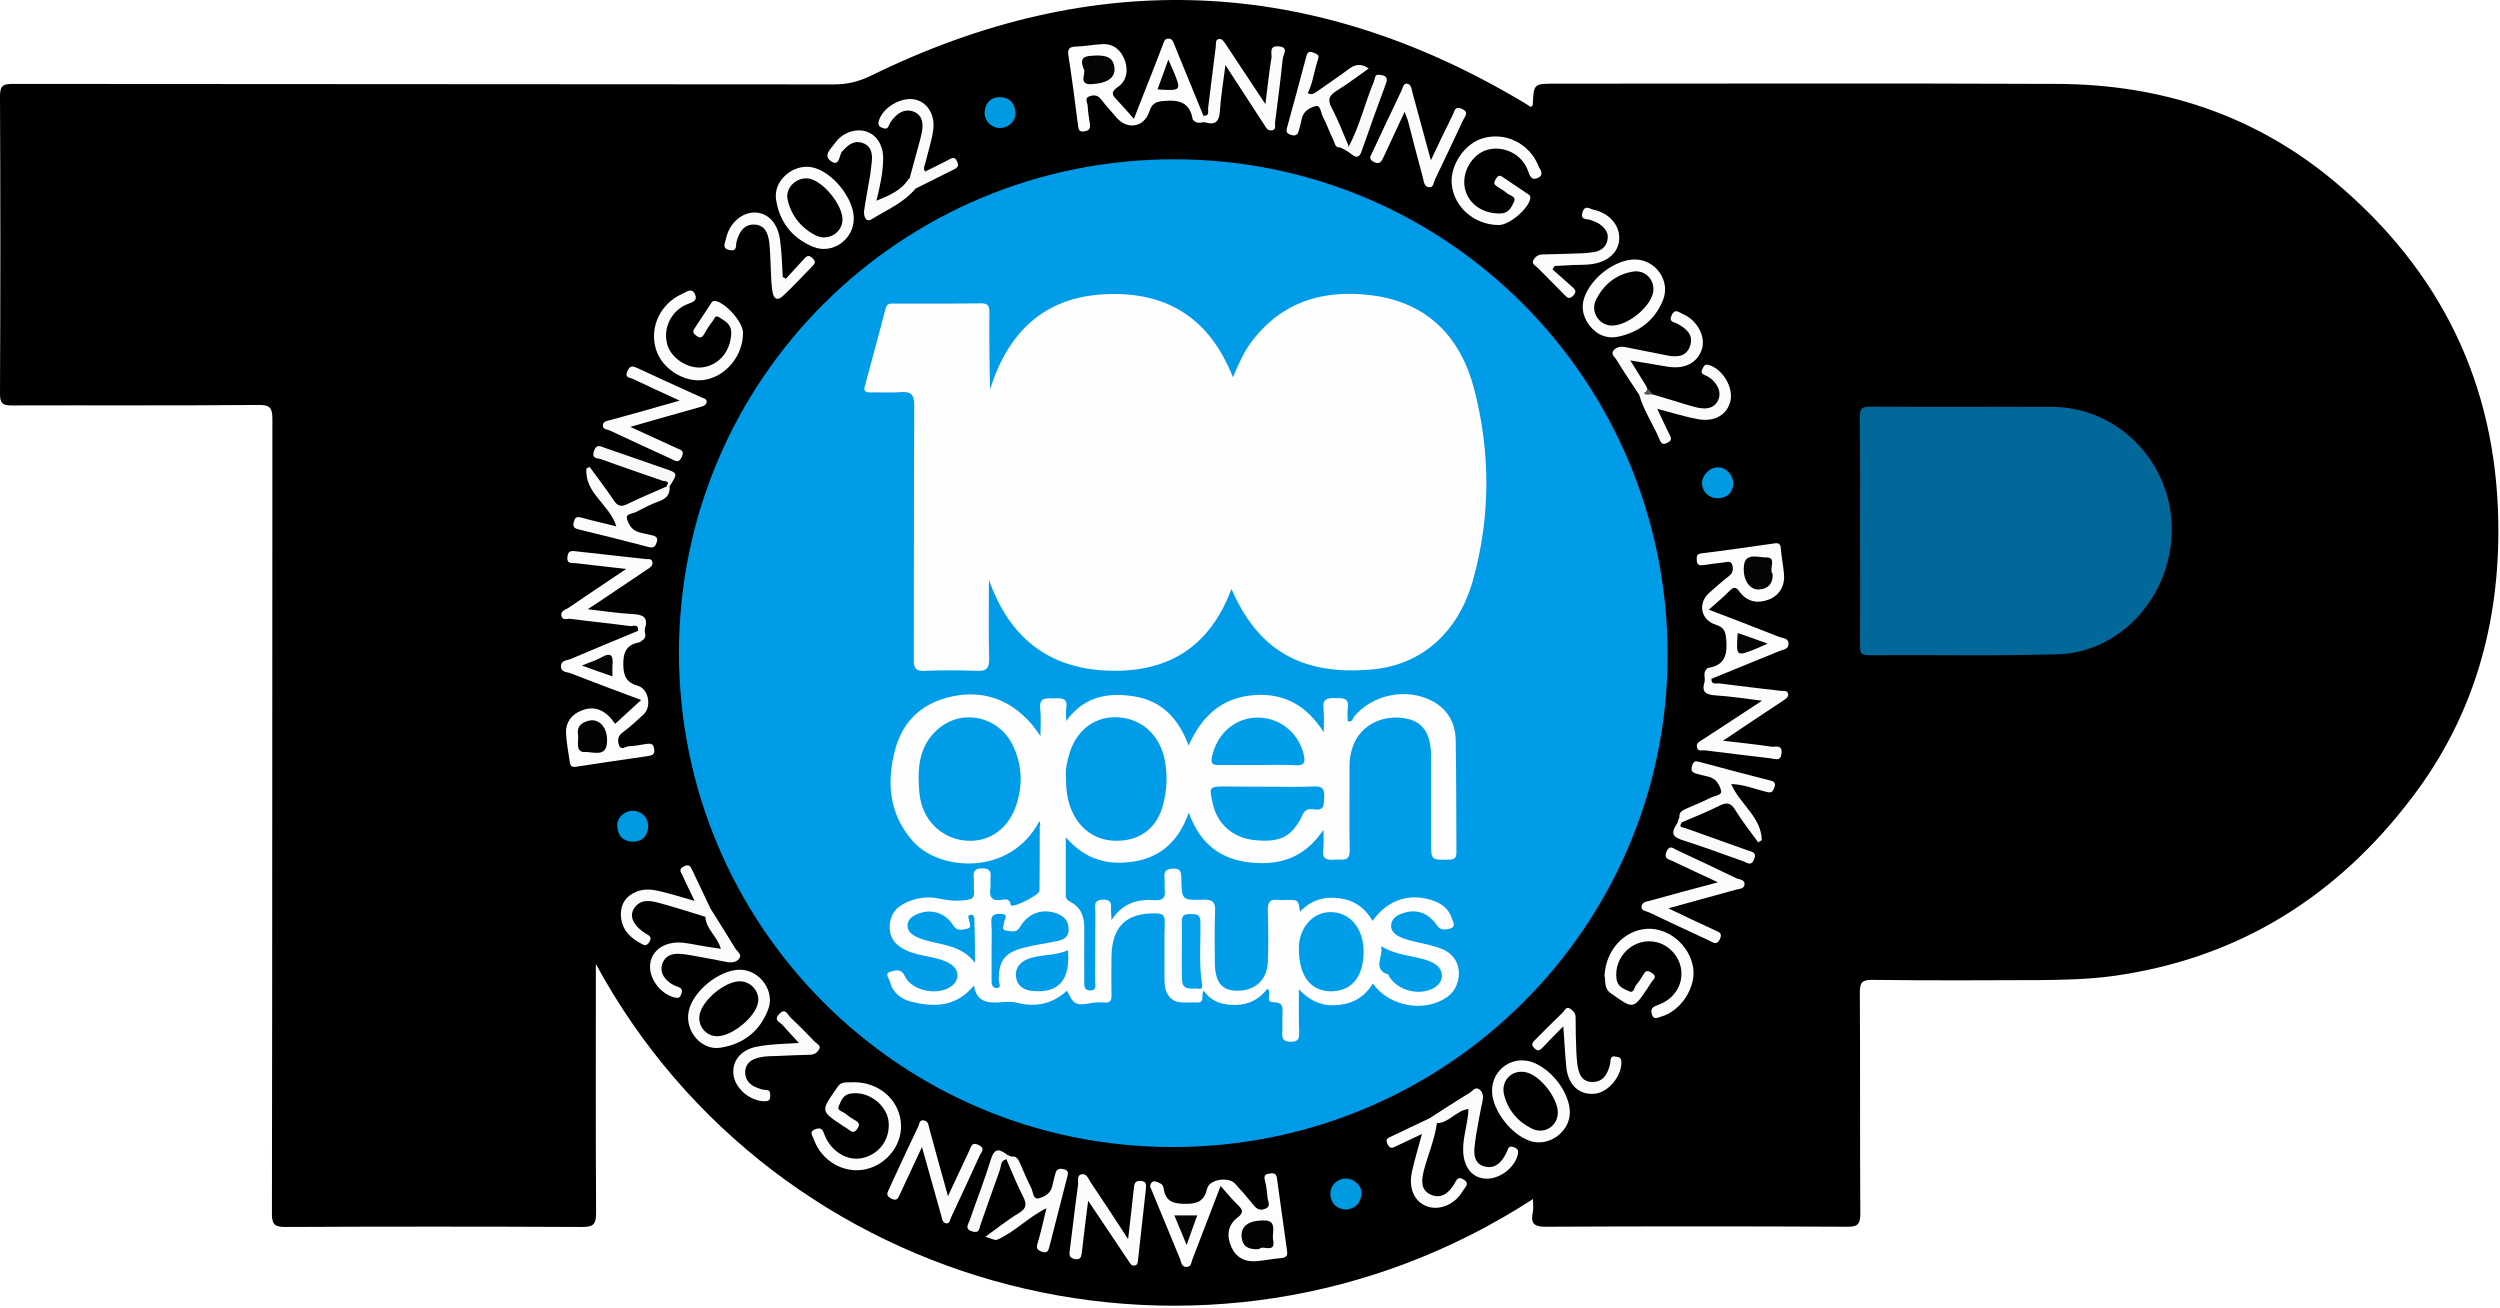
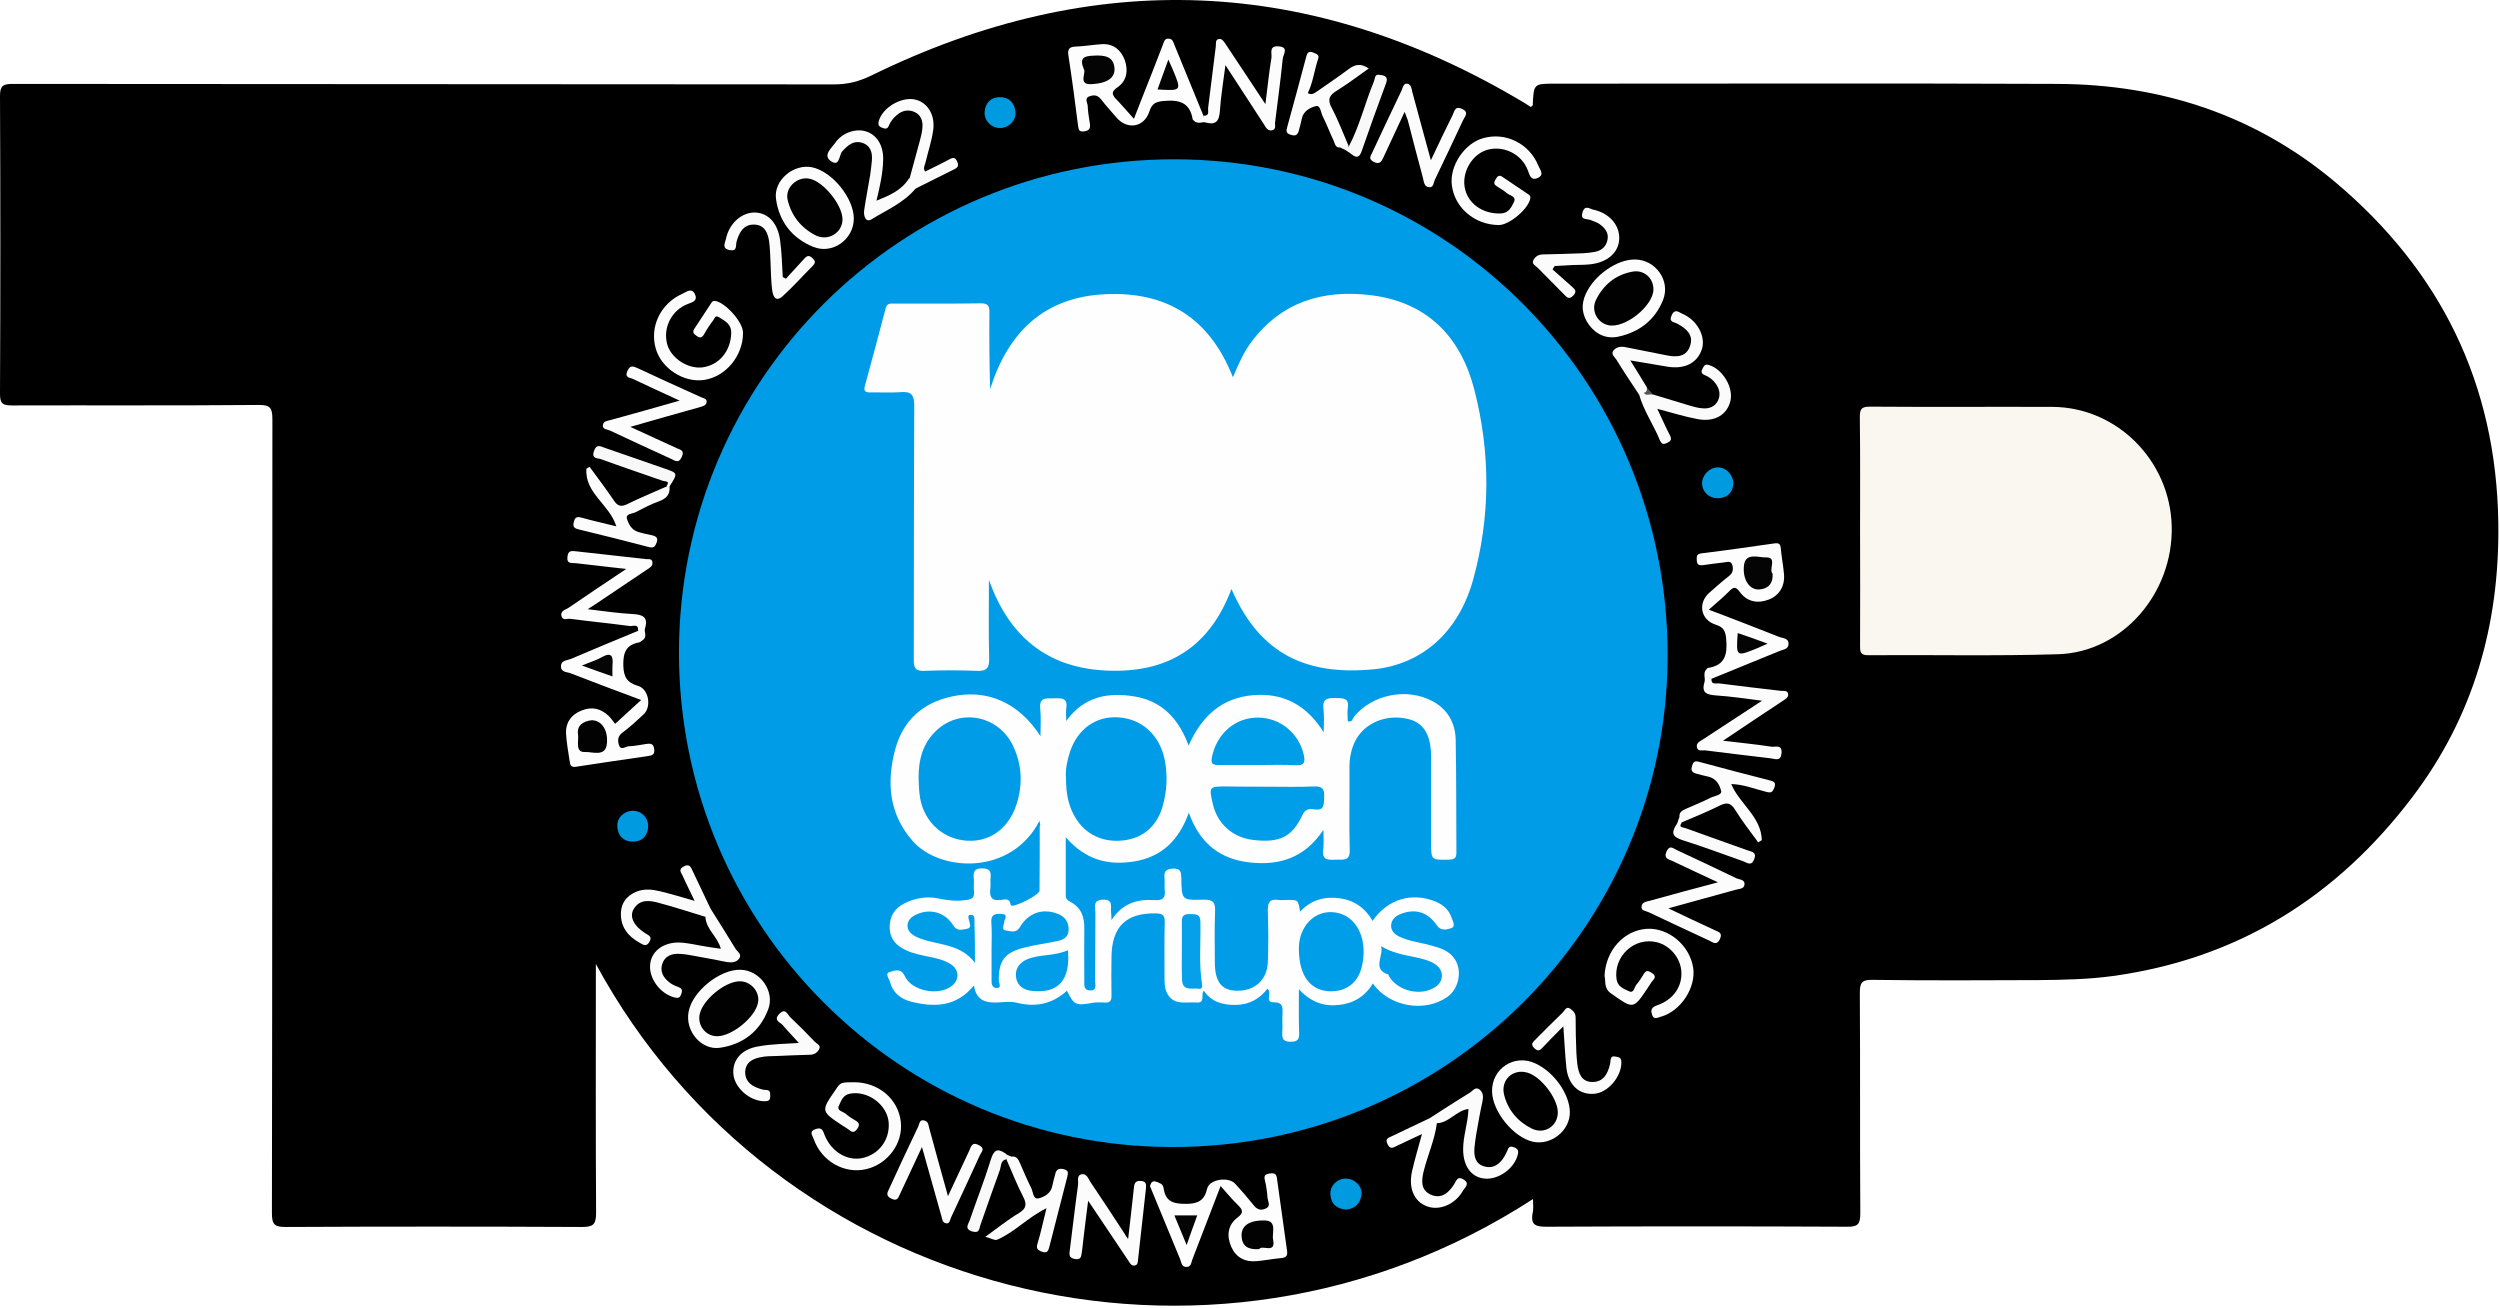
<svg xmlns="http://www.w3.org/2000/svg" width="1038" height="543" viewBox="0 0 1038 543" fill="none">
  <path d="M636.5 497.84C501.5 585.44 322.1 538.04 247.4 400.24C247.4 401.94 247.4 403.64 247.4 405.34C247.4 438.14 247.3 470.84 247.5 503.64C247.5 508.64 246.1 509.44 241.5 509.44C200.5 509.24 159.6 509.24 118.6 509.44C114.3 509.44 112.9 508.64 112.9 503.94C113.1 394.04 113 284.04 113.1 174.14C113.1 169.54 112.3 168.04 107.3 168.14C73.2 168.44 39 168.24 4.9 168.34C1.1 168.34 0 167.54 0 163.54C0.2 122.34 0.2 81.04 0 39.84C0 35.54 1.3 34.84 5.3 34.84C119 34.94 232.7 34.94 346.4 35.04C351.9 35.04 356.6 33.84 361.6 31.44C454.1 -13.96 544.5 -10.16 632.8 42.64C633.8 43.24 634.7 43.84 635.6 44.44C636 44.04 636.4 43.84 636.4 43.64C636.8 34.74 636.8 34.74 645.6 34.74C715.2 34.74 784.8 34.54 854.4 34.84C897.4 35.04 936.3 47.74 969.5 75.54C1013.4 112.44 1036.5 159.44 1037.3 217.14C1037.9 259.04 1027.1 297.34 1001.7 330.84C970.3 372.34 929.3 398.04 877.3 405.24C867.1 406.64 856.7 406.84 846.4 406.94C823.4 407.04 800.4 407.14 777.5 406.84C772.9 406.74 772.2 408.14 772.2 412.34C772.4 442.74 772.2 473.24 772.4 503.64C772.4 507.94 771.7 509.44 766.9 509.34C725.3 509.14 683.7 509.14 642 509.34C637.7 509.34 635.5 508.64 636.3 503.84C636.8 502.14 636.5 500.34 636.5 497.84Z" fill="black" />
  <path d="M486.8 476.24C373.5 476.24 281.9 384.34 281.9 270.94C282 157.54 374 65.94 487.8 66.14C601.2 66.34 692.5 158.24 692.4 272.24C692.2 385.04 600.2 476.34 486.8 476.24Z" fill="#009CE8" />
-   <path d="M772.3 220.24C772.3 204.64 772.4 188.94 772.2 173.34C772.2 170.04 772.6 168.84 776.4 168.84C801.7 169.04 827 168.84 852.3 168.94C879 169.14 901 191.24 901.7 218.44C902.4 246.34 881.2 270.84 854.5 271.64C828.2 272.44 801.9 271.84 775.6 272.04C772.4 272.04 772.3 270.64 772.3 268.14C772.4 252.14 772.3 236.24 772.3 220.24Z" fill="#02689A" />
+   <path d="M772.3 220.24C772.3 204.64 772.4 188.94 772.2 173.34C772.2 170.04 772.6 168.84 776.4 168.84C801.7 169.04 827 168.84 852.3 168.94C879 169.14 901 191.24 901.7 218.44C902.4 246.34 881.2 270.84 854.5 271.64C828.2 272.44 801.9 271.84 775.6 272.04C772.4 272.04 772.3 270.64 772.3 268.14C772.4 252.14 772.3 236.24 772.3 220.24Z" fill="#FAF6F0" />
  <path d="M481.7 491.34C482.8 491.74 483.1 492.94 483.2 493.74C484.1 499.24 487.7 499.84 492.5 499.84C497.4 499.84 500.1 498.44 501.2 493.54C502.1 489.64 510 488.44 512.8 491.44C515.4 494.24 517.9 497.14 520.3 500.14C521.7 501.94 523.1 502.84 525.4 501.84C527.8 500.84 526.5 499.04 526.3 497.54C526.1 495.04 525.8 492.54 525.2 490.14C524.7 488.14 525.2 487.54 527.2 487.24C529.1 486.94 530 487.34 530.2 489.34C531.6 499.34 533 509.34 534.4 519.44C534.7 521.34 534 522.14 532.1 522.34C528.6 522.64 525.2 523.34 521.7 523.64C516.9 524.04 513.2 522.14 511.2 517.64C509.2 513.04 509.8 508.54 513.8 505.54C516.6 503.44 515.9 502.24 514 500.34C511.5 497.94 509.3 495.24 506.8 492.44C502.8 502.74 499 512.84 495.1 522.84C494.6 524.04 494.7 526.04 492.6 526.04C490.6 526.04 490.5 524.14 490 522.84C485.8 512.74 481.7 502.64 477.5 492.54C478.3 489.54 480.2 490.94 481.7 491.34Z" fill="#FDFDFD" />
  <path d="M266.9 265.74C266.4 266.04 265.9 266.64 265.3 266.74C259.9 267.74 258.7 271.04 258.8 276.24C258.9 280.94 260.3 283.44 264.8 284.74C269.3 285.94 270.7 293.44 267.2 296.64C264.4 299.24 261.6 301.84 258.5 304.14C256.4 305.64 256.4 307.54 257 309.34C257.8 311.84 259.8 309.84 261.1 309.84C263.4 309.84 265.7 309.24 268 308.94C269.6 308.74 271.3 308.34 271.6 310.94C272 313.34 270.8 313.64 268.9 313.94C259 315.34 249.2 316.84 239.3 318.34C237.6 318.64 236.8 318.14 236.6 316.54C236 312.44 235.2 308.34 235 304.24C234.9 299.84 237.3 296.64 241.4 295.04C245.7 293.24 249.5 294.14 252.8 297.34C253.7 298.24 254.5 299.34 255.4 300.54C258.8 297.44 262.2 294.34 266.2 290.64C256 286.84 246.4 283.24 236.9 279.54C235.4 278.94 232.9 279.24 232.9 276.64C232.9 274.14 235.4 274.24 236.9 273.64C246.2 269.64 255.5 265.84 264.9 261.94C269 261.34 267.2 263.94 266.9 265.74Z" fill="#FDFDFD" />
  <path d="M495.9 50.24C495.7 50.04 495.3 49.84 495.2 49.54C494 42.34 489.4 41.34 483 41.94C479.6 42.24 478.2 43.24 477.2 46.34C475 52.94 468 54.04 463.5 48.74C461.5 46.34 459.3 44.04 457.4 41.54C456.1 39.84 454.8 39.24 452.8 39.84C450 40.54 451.5 42.54 451.6 43.84C451.7 46.34 452.1 48.74 452.5 51.24C452.8 53.14 452.4 54.24 450.2 54.54C447.9 54.84 447.9 53.84 447.6 52.14C446.4 42.44 445.1 32.74 443.6 23.04C443.2 20.44 443.9 19.44 446.6 19.34C450.2 19.24 453.9 18.54 457.5 18.34C462.3 18.04 465.4 20.74 467 24.94C468.5 29.14 467.9 33.54 464.1 36.14C460.9 38.34 461.9 39.64 463.9 41.64C466.1 43.94 468.1 46.34 470.8 49.34C473.6 42.24 476.1 35.74 478.7 29.24C480.1 25.74 481.4 22.14 482.8 18.64C483.3 17.44 483.4 15.94 485.3 16.04C486.8 16.14 487.1 17.34 487.5 18.34C491.6 28.24 495.6 38.24 499.7 48.14C500.3 51.94 497.8 50.64 495.9 50.24Z" fill="#FDFDFD" />
  <path d="M708.4 278.04C708.6 277.84 708.8 277.44 709.1 277.34C716.4 276.24 717.3 271.54 716.7 265.14C716.4 261.74 715.4 260.34 712.3 259.34C706 257.34 704.8 250.24 709.9 245.94C712.5 243.64 715.1 241.34 717.9 239.14C719.5 237.94 719.7 236.44 719.3 234.74C718.7 232.54 717 233.44 715.6 233.54C712.8 233.84 710 234.24 707.2 234.64C705.7 234.84 704.6 234.64 704.5 232.74C704.5 231.14 704.2 230.04 706.5 229.74C716.5 228.54 726.6 227.04 736.6 225.64C738.5 225.34 739.3 225.74 739.4 227.84C739.7 231.34 740.4 234.74 740.7 238.24C741.2 243.24 738.8 247.24 734.4 248.94C729.7 250.74 725.4 249.84 722.4 245.84C720.7 243.54 719.9 243.54 718 245.44C715.5 248.04 712.7 250.24 709.5 253.14C719.7 257.04 729.2 260.64 738.7 264.44C740.2 265.04 742.7 264.84 742.6 267.44C742.5 269.64 740.4 269.64 739 270.24C729.5 274.14 720 278.04 710.6 281.84C706.7 282.34 708 279.94 708.4 278.04Z" fill="#FDFDFD" />
  <path d="M354.6 449.34C364.7 449.34 372.9 456.24 374 465.64C375.1 474.54 368.7 483.34 359.6 485.44C350.6 487.54 341.1 482.14 337.9 473.04C337.4 471.54 335.6 469.74 338.8 468.74C341.4 467.94 341.7 469.54 342.4 471.34C345.2 478.24 351.8 482.14 358 480.84C364.9 479.34 369.4 473.34 369 466.34C368.6 458.74 360.2 452.54 352.7 454.14C349.9 454.74 349.2 457.24 348.3 459.14C347.3 461.24 350 461.44 351.1 462.44C352.4 463.54 353.8 464.44 355.2 465.24C356.9 466.24 357 467.14 355.9 468.74C354.9 470.14 354 470.34 352.7 469.24C351.8 468.54 350.8 467.94 349.8 467.34C340.8 461.34 340.8 461.34 346.9 452.54C348.9 449.44 349.1 449.34 354.6 449.34Z" fill="#FCFCFC" />
  <path d="M308.5 138.24C308.5 147.74 301.4 156.34 292.4 157.74C284 159.04 274.7 153.04 272.3 144.84C269.6 135.64 274.3 125.94 283.4 121.94C285 121.24 287.1 119.34 288.5 122.04C289.8 124.84 287.7 125.44 285.5 126.24C278.8 128.84 275.2 136.14 277 142.84C278.5 148.64 285.5 153.24 291.6 152.54C298.6 151.64 303.4 145.74 303.6 138.34C303.7 134.44 301 133.34 298.6 131.74C296.8 130.64 296.7 132.34 296.1 133.04C294.7 134.84 293.4 136.84 292.3 138.84C291.4 140.34 290.5 140.44 289.2 139.44C288.1 138.64 287.4 138.04 288.2 136.64C290.6 133.04 292.9 129.44 295.3 125.84C295.6 125.34 296 124.84 296.9 124.94C301.1 125.54 308.6 133.74 308.5 138.24Z" fill="#FCFCFC" />
  <path d="M666.2 405.14C666.7 394.54 674.3 386.24 683.8 385.64C692.8 385.14 701.5 392.44 703 401.74C704.3 409.94 697.9 419.84 689.6 422.14C688.4 422.44 686.6 423.64 685.9 421.24C685.2 419.14 685.9 418.14 688.2 417.34C694.8 415.04 698.5 409.54 698.1 403.44C697.8 397.84 693.5 392.64 688 391.24C678.7 388.84 669.8 397.04 671.2 406.64C671.7 409.74 674.2 410.54 676.3 411.54C678.5 412.64 678.5 409.84 679.5 408.74C680.7 407.44 681.6 405.74 682.6 404.24C683.6 402.64 684.5 403.14 685.8 403.94C687.3 404.94 687.5 405.74 686.3 407.04C685.5 407.94 685 408.94 684.3 409.94C678.1 419.24 678.2 419.04 669 412.54C665.8 410.44 666.8 407.44 666.2 405.14Z" fill="#FCFCFC" />
  <path d="M622.2 93.44C612.3 93.34 603.9 86.24 602.8 76.84C601.8 68.84 608.1 59.44 615.9 57.34C625.2 54.74 635 59.64 638.7 68.74C639.3 70.34 641.4 72.44 638.6 73.84C635.9 75.14 635.2 73.14 634.4 70.84C631.9 63.94 624.2 60.24 617.4 62.24C611.4 64.04 607.1 71.04 608.1 77.54C609.2 84.44 615.5 88.84 623 88.64C626.5 88.54 627.5 86.04 628.6 83.84C629.7 81.54 626.9 81.24 625.7 80.24C624.4 79.04 622.7 78.24 621.2 77.14C619.9 76.24 620.5 75.34 621.1 74.24C621.8 73.04 622.6 72.54 623.8 73.44C627.4 75.84 631 78.24 634.5 80.64C635 80.94 635.5 81.34 635.4 82.24C634.9 86.44 626.7 93.54 622.2 93.44Z" fill="#FCFCFC" />
  <path d="M708.4 278.04C708.5 279.64 708 281.64 710.6 281.84C710.4 284.44 712.5 283.64 713.7 283.74C722.3 284.84 730.8 285.84 739.4 286.84C740.5 286.94 742 286.54 742.4 287.94C742.8 289.44 741.4 290.24 740.3 290.94C732.3 296.24 724.3 301.54 715.4 307.54C722.7 308.44 729.2 309.04 735.6 310.04C737 310.24 740 308.94 739.7 312.64C739.4 316.24 737.2 315.14 735.1 314.84C726 313.74 717 312.74 707.9 311.54C706.7 311.44 705 312.14 704.6 310.34C704.1 308.44 705.8 307.84 707 307.04C714.9 301.84 722.7 296.74 731.6 290.94C724.5 290.04 718.6 289.14 712.5 288.74C708.8 288.44 706.3 287.84 707.7 283.24C708.2 281.54 707 279.54 708.4 278.04Z" fill="#FCFCFC" />
  <path d="M266.9 265.74C266.7 264.14 267.6 262.14 264.9 261.84C265.2 258.84 262.8 260.04 261.6 259.94C253.4 258.84 245.1 258.04 236.9 256.94C235.6 256.74 233.6 257.84 233.1 255.74C232.6 253.64 234.8 253.14 236.1 252.34C243.7 247.14 251.4 241.94 260 236.24C252.4 235.34 245.8 234.64 239.1 233.84C237.5 233.64 235.2 234.34 235.6 231.14C235.9 228.34 237.5 228.74 239.5 228.94C249.1 230.04 258.7 231.04 268.2 232.14C269.2 232.24 270.7 231.74 270.9 233.54C271 235.04 270 235.54 269 236.24C262.4 240.64 255.8 245.14 249.2 249.54C247.9 250.44 246.5 251.34 244 252.94C250.9 253.74 256.7 254.64 262.5 254.94C266.7 255.14 269.3 256.04 267.8 260.94C267.3 262.34 268.9 264.34 266.9 265.74Z" fill="#FCFCFC" />
  <path d="M583.2 46.44C580.1 53.14 577.2 59.24 574.4 65.34C573.6 67.04 572.9 68.44 570.4 67.24C567.9 65.94 569.2 64.64 569.8 63.24C573.8 54.74 577.8 46.14 581.9 37.64C582.4 36.54 582.7 34.54 584.2 34.74C585.9 34.94 586.1 36.84 586.4 38.24C588.9 47.34 591.3 56.44 594.1 66.54C597.3 59.74 600.2 53.64 603.2 47.64C603.9 46.24 604 43.94 606.9 45.14C610.1 46.54 608.3 48.24 607.5 49.84C603.6 58.04 599.8 66.34 595.8 74.54C595.2 75.74 595.3 77.94 593.3 77.74C591.3 77.54 591.2 75.44 590.8 73.84C588.6 65.84 586.6 57.84 584.5 49.84C584.2 48.94 583.8 48.04 583.2 46.44Z" fill="#FCFCFC" />
  <path d="M495.9 50.24C497.5 50.14 499.5 50.64 499.7 48.04C502.3 48.24 501.5 46.14 501.6 44.94C502.7 36.44 503.7 27.84 504.8 19.24C504.9 18.14 504.6 16.54 505.9 16.24C507.4 15.84 508.1 17.24 508.9 18.34C514.2 26.34 519.5 34.34 525.4 43.24C526.3 36.14 526.9 30.04 527.9 24.04C528.2 22.24 526.7 18.94 530.8 19.24C535.3 19.54 532.8 22.54 532.6 24.34C531.7 33.24 530.5 42.14 529.4 50.94C529.3 52.04 530 53.84 528 54.14C526.4 54.34 525.7 53.14 525 51.94C519.8 43.94 514.6 35.94 508.8 27.04C507.9 34.04 506.9 40.04 506.5 46.04C506.2 50.34 504.8 52.04 500.5 50.84C499.1 50.44 497.3 51.64 495.9 50.24Z" fill="#FCFCFC" />
  <path d="M282.2 166.34C275 163.04 268.9 160.24 262.8 157.34C261.6 156.74 259.2 156.94 260.5 154.04C261.6 151.64 262.7 151.94 264.7 152.84C273.4 156.94 282.1 160.84 290.9 164.84C291.9 165.34 293.4 165.44 293.4 166.74C293.4 168.24 292 168.64 290.6 169.04C281.2 171.64 271.8 174.34 261.7 177.24C268.5 180.34 274.8 183.24 281.1 186.14C282.5 186.74 284.3 187.04 283.1 189.64C281.9 192.44 280.5 191.44 278.9 190.64C270.3 186.74 261.8 182.74 253.2 178.74C252.1 178.24 250.2 178.34 250.3 176.64C250.4 174.74 252.4 174.74 253.7 174.34C262.9 171.84 272 169.24 282.2 166.34Z" fill="#FCFCFC" />
  <path d="M393.6 496.64C396.9 489.64 399.6 483.74 402.4 477.84C403.2 476.14 403.5 473.94 406.4 475.44C409.3 476.94 407.4 478.34 406.8 479.74C402.9 488.34 398.9 496.84 394.9 505.44C394.4 506.44 394.4 508.04 393 507.94C391.4 507.84 391.2 506.34 390.9 505.04C388.3 495.84 385.7 486.64 382.8 476.24C379.4 483.54 376.5 489.74 373.6 495.94C372.9 497.54 372.4 498.84 370 497.64C367.7 496.44 368.4 495.24 369.1 493.74C373.1 485.04 377.1 476.34 381.3 467.64C381.8 466.64 381.7 464.64 383.8 465.24C385.4 465.64 385.5 467.04 385.8 468.34C388.2 477.24 390.7 486.24 393.6 496.64Z" fill="#FCFCFC" />
  <path d="M713.3 366.34C706.3 363.04 700.3 360.34 694.3 357.44C692.8 356.74 690.7 356.54 691.9 353.64C693.2 350.64 694.7 352.24 696.2 352.94C704.5 356.84 712.7 360.64 720.9 364.64C722.2 365.24 724.7 365.14 724.3 367.44C724 369.14 722 369.04 720.6 369.44C711.7 371.94 702.7 374.34 692.7 377.14C699.6 380.44 705.7 383.34 711.8 386.14C713.4 386.94 715.4 387.14 714.1 389.94C712.8 392.64 711.3 391.34 709.7 390.54C701.3 386.64 692.9 382.74 684.5 378.74C683.3 378.14 681.2 378.24 681.6 376.14C682 374.34 683.9 374.34 685.2 373.94C694.1 371.44 703.1 369.04 713.3 366.34Z" fill="#FCFCFC" />
  <path d="M468.4 514.44C469.3 506.64 470.1 499.84 470.8 493.14C471 491.14 471.5 490.14 473.8 490.34C476 490.54 475.9 491.74 475.8 493.44C474.7 503.34 473.6 513.24 472.5 523.14C472.4 524.14 472.4 525.24 471.1 525.44C469.6 525.64 469.2 524.44 468.5 523.44C463.1 515.44 457.8 507.54 451.8 498.54C451 504.94 450.3 510.24 449.7 515.54C449.5 517.14 449.4 518.84 449.1 520.44C448.9 522.04 448.5 523.14 446.3 522.74C444.3 522.34 443.9 521.54 444.1 519.74C445.3 510.54 446.3 501.24 447.6 492.04C447.8 490.54 447 488.14 448.8 487.64C451.3 486.94 451.9 489.64 453 491.14C457.7 498.14 462.4 505.24 467 512.34C467.2 512.84 467.6 513.34 468.4 514.44Z" fill="#FCFCFC" />
  <path d="M354.5 90.74C354.5 99.44 345.6 105.84 337.5 102.44C328.8 98.84 323.5 91.94 322.2 82.64C321.1 74.94 329.4 67.94 337.1 69.44C345.5 71.14 354.5 82.24 354.5 90.74Z" fill="#FCFCFC" />
  <path d="M651.8 461.74C651.9 469.44 644 475.74 636.4 474.04C628.3 472.14 619.7 461.54 619.5 453.24C619.3 443.64 628.8 437.44 637.5 441.54C645.2 445.04 651.7 454.24 651.8 461.74Z" fill="#FCFCFC" />
  <path d="M678.9 107.74C687.4 107.84 693.7 116.54 690.5 124.54C687.2 132.84 680.7 137.84 672.1 139.74C667.2 140.84 662.9 139.04 659.8 134.94C656.8 130.84 656.3 126.44 658.5 121.84C662.1 114.14 671.4 107.64 678.9 107.74Z" fill="#FCFCFC" />
  <path d="M307.6 402.64C315.7 402.94 321.9 411.74 318.9 419.24C315.4 428.34 308.4 433.64 298.9 435.04C291.2 436.14 284.4 428.14 285.9 420.14C287.4 411.64 298.9 402.34 307.6 402.64Z" fill="#FCFCFC" />
  <path d="M697.3 339.24C697.1 337.04 698.7 336.44 700.2 335.74C703.5 334.24 706.9 332.94 710.2 331.24C711.8 330.44 715.1 330.14 714.6 328.34C714 325.84 712.5 323.14 709.2 322.44C707.6 322.14 706 321.64 704.4 321.24C702.8 320.84 701.9 320.04 702.5 318.14C703 316.34 703.6 315.74 705.6 316.34C715.4 319.04 725.2 321.54 734.9 324.04C736.5 324.44 737.5 324.94 736.7 327.04C736 328.64 735.7 329.34 733.6 328.84C728.7 327.64 723.9 325.64 718.8 325.54C722.3 333.84 731.3 339.14 731.5 348.84C731 349.14 730.5 349.44 730 349.74C726.8 345.34 723.4 341.04 720.5 336.34C718.6 333.14 716.8 333.04 713.7 334.64C708.7 337.14 703.4 339.24 698.3 341.44C696.3 341.54 697.1 340.34 697.3 339.24Z" fill="#FCFCFC" />
  <path d="M278 201.94C278.3 205.24 276.7 207.04 273.6 208.14C270.3 209.34 267.2 210.94 264.2 212.54C262.7 213.34 259.7 213.24 260.3 215.34C260.9 217.44 262.2 220.04 264.9 220.84C266.8 221.44 268.8 221.84 270.7 222.24C272.4 222.64 273.4 223.34 272.6 225.34C272 226.94 271.5 227.64 269.4 227.14C259.6 224.54 249.8 222.14 240 219.74C238 219.24 237.8 218.24 238.3 216.54C238.8 214.64 239.7 214.44 241.5 214.94C246.1 216.24 250.8 217.24 255.9 218.54C253.1 209.44 242.6 204.64 243.5 194.54C243.9 194.34 244.4 194.04 244.8 193.84C248.2 198.54 251.7 203.04 254.9 207.84C256.5 210.24 258 210.54 260.6 209.24C265.9 206.64 271.4 204.34 276.9 201.94C277.1 201.44 277.6 201.44 278 201.94Z" fill="#FCFCFC" />
  <path d="M556.5 61.24C554.3 61.44 554.3 59.54 553.7 58.34C552.1 55.04 550.9 51.64 549.2 48.34C548.4 46.74 548.3 43.64 546.4 44.04C543.9 44.64 541.1 46.14 540.5 49.34C540.2 50.94 539.7 52.54 539.3 54.14C538.9 55.74 538.1 56.64 536.2 56.04C534.4 55.54 533.8 54.94 534.4 52.94C537.1 43.24 539.7 33.44 542.3 23.74C542.7 22.14 543.2 20.94 545.3 21.84C546.6 22.44 547.9 22.64 547.3 24.44C545.7 29.14 545.2 34.14 543 38.64C544.7 39.74 545.9 38.54 547.3 37.64C551.5 34.64 555.8 31.84 559.9 28.74C562.6 26.64 565.2 26.24 568.3 28.44C563.9 31.54 559.7 34.74 555.2 37.54C551.9 39.54 551 41.34 553 44.94C555.7 50.04 557.7 55.44 560 60.74C558.8 61.94 557.6 61.84 556.5 61.24Z" fill="#FCFCFC" />
  <path d="M419.9 480.24C422 479.84 422.8 481.34 423.5 482.94C425 486.44 426.5 489.94 428.2 493.34C429 494.94 428.9 498.14 431.3 497.54C433.6 496.94 436.3 495.54 436.9 492.44C437.2 490.84 437.7 489.24 438.1 487.64C438.5 485.64 439.5 484.94 441.6 485.44C443.8 485.94 443.5 487.04 443.1 488.74C440.6 498.34 438.2 508.04 435.7 517.64C435.3 519.04 435 520.54 432.7 519.74C430.8 519.04 430.1 518.44 430.8 516.24C432.2 511.74 433.1 507.14 434.5 501.64C426.5 505.64 421.2 511.64 414 514.74C413 515.14 411.5 514.14 409.1 513.54C414.1 509.94 418.4 506.44 423.1 503.64C426.2 501.74 426.4 499.94 424.8 496.84C422.2 491.84 420.2 486.64 417.9 481.44C417.6 479.44 418.7 479.74 419.9 480.24Z" fill="#FCFCFC" />
  <path d="M380.1 78.34C375.2 84.24 368.2 87.14 361.9 91.04C359.3 92.64 358.5 89.44 358.8 87.34C359.5 82.44 360.5 77.54 361.3 72.64C361.6 70.64 361.8 68.74 362 66.74C362.3 63.34 361.5 60.34 357.8 59.24C354.3 58.24 352 60.34 349.7 62.84C348.3 64.44 348.7 69.54 344.9 66.84C341.6 64.44 345.2 61.54 346.7 59.44C349.6 55.04 355.5 53.14 359.8 54.64C364.2 56.14 366.8 60.54 366.7 66.14C366.6 71.74 365.4 77.24 363.9 83.34C369.3 81.14 374.4 79.04 377.5 73.94C379.2 75.04 379.8 76.64 380.1 78.34Z" fill="#FBFBFB" />
  <path d="M593.5 464.34C599.1 460.74 604.6 457.14 610.2 453.74C611.4 453.04 612.6 450.94 614.4 452.44C615.9 453.74 615.9 455.54 615.5 457.44C614.5 461.94 613.7 466.54 612.9 471.14C612.6 472.94 612.4 474.74 612.2 476.54C611.9 479.94 612.5 483.14 616.1 484.24C620 485.44 622.8 483.34 624.7 480.04C625.1 479.34 625.5 478.54 625.8 477.84C626.3 476.44 626.8 475.64 628.6 476.34C630.2 476.94 630.6 477.74 630.2 479.34C628.9 485.04 622.2 489.94 616.4 489.34C610.9 488.84 607.6 484.24 607.5 477.54C607.4 471.84 609.5 466.54 609.7 460.44C604.5 461.14 601.6 466.34 596.5 466.34C594.8 466.84 594.2 465.54 593.5 464.34Z" fill="#FBFBFB" />
  <path d="M326.3 115.74C328.8 112.94 331.4 110.24 333.9 107.44C335.2 105.94 336.1 105.94 337.5 107.34C338.9 108.74 338.3 109.44 337.3 110.54C333.2 114.64 329.3 119.04 325 122.94C321.8 125.84 320.9 122.54 320.6 120.44C320.1 116.54 320.1 112.54 319.9 108.54C319.8 105.94 319.7 103.24 319.4 100.64C318.9 96.74 317.5 93.24 312.9 93.24C308.6 93.24 306.8 96.74 305.8 100.44C305.4 101.94 306.2 104.44 303 103.84C299.6 103.24 301 100.94 301.4 99.24C302.8 92.54 308.1 88.04 313.7 88.24C319.1 88.54 323 92.74 323.9 99.84C324.6 104.84 324.7 109.94 325 115.04C325.6 115.24 325.9 115.54 326.3 115.74Z" fill="#FBFBFB" />
  <path d="M644.6 111.84C647.3 114.24 650 116.64 652.7 119.04C653.8 120.04 654.9 120.84 653.3 122.64C651.5 124.54 650.6 123.54 649.4 122.24C645.8 118.54 642.1 114.94 638.5 111.24C637.6 110.34 635.9 109.64 636.6 108.14C637.3 106.64 638.7 105.64 640.6 105.64C646.2 105.54 651.9 105.34 657.5 105.14C659.1 105.04 660.8 104.84 662.4 104.54C665.2 103.94 667.1 102.14 667.5 99.14C667.9 96.34 666.1 94.44 664 92.94C662.9 92.24 661.6 91.84 660.4 91.34C658.8 90.74 656 91.54 657.1 88.04C658.1 84.94 660.1 86.74 661.5 87.04C668.2 88.44 672.6 93.54 672.3 99.34C672 104.94 667.4 108.94 660.3 109.74C657.8 110.04 655.3 109.94 652.8 110.04C650.3 110.14 647.9 110.34 645.5 110.44C645.2 110.94 644.9 111.44 644.6 111.84Z" fill="#FBFBFB" />
  <path d="M331.7 433.04C329.2 430.24 327 428.04 325 425.64C324 424.44 321 423.74 323.5 421.04C326 418.34 326.9 421.04 328 422.24C331.5 425.54 334.9 428.94 338.2 432.44C339 433.34 340.9 433.94 340.2 435.44C339.5 436.94 338.2 437.94 336.2 437.94C331.7 438.04 327.3 438.24 322.8 438.44C320.3 438.54 317.9 438.44 315.4 439.04C312.2 439.74 309.7 441.24 309.4 444.74C309.2 448.34 311.3 450.54 314.6 451.74C315.7 452.14 316.8 452.54 317.9 452.54C319.9 452.54 319.8 453.74 319.8 455.24C319.8 457.14 318.7 457.24 317.2 457.24C311.1 457.04 305 451.64 304.5 445.94C304 440.14 307.9 435.54 315 434.44C320.4 433.44 325.9 433.44 331.7 433.04Z" fill="#FBFBFB" />
  <path d="M295 377.24C298.5 382.84 302 388.34 305.4 393.94C306.1 395.14 308.3 396.24 306.8 398.14C305.6 399.64 303.7 399.74 301.8 399.44C297.4 398.54 293 397.74 288.6 396.94C286.5 396.54 284.3 396.14 282.2 396.04C279 395.84 276.1 396.84 275 400.14C273.9 403.34 275.4 405.94 278 407.94C279 408.74 280.3 409.34 281.5 409.74C283 410.34 283.5 410.94 282.9 412.64C282.3 414.34 281.7 414.54 280 414.14C273.9 412.54 269.1 405.84 270 399.94C270.8 394.24 276.5 390.64 283.7 391.44C286.3 391.74 288.9 392.24 291.5 392.74C293.9 393.14 296.4 393.54 299.3 393.94C297.9 388.84 293.2 385.84 292.9 380.84C292.2 378.64 293.4 377.84 295 377.24Z" fill="#FBFBFB" />
  <path d="M295 377.24C294.3 378.34 293.5 379.54 292.8 380.64C286.5 378.74 280.2 376.64 273.8 374.94C269.9 373.84 265.7 373.14 263.1 377.44C261.2 380.64 263.2 384.54 268 387.54C269.5 388.44 270.9 388.94 269.6 391.14C268.2 393.44 266.8 392.04 265.4 391.34C260.6 388.64 257.6 384.74 257.8 378.94C258 374.64 260.4 371.84 264.2 370.24C267.4 368.94 270.7 369.24 274 370.04C278.5 371.14 282.9 372.44 288.4 374.04C286.5 370.04 284.9 366.94 283.5 363.74C282.9 362.34 281.4 361.04 283.9 359.74C286.1 358.54 286.8 359.84 287.5 361.44C290 366.74 292.5 371.94 295 377.24Z" fill="#FBFBFB" />
  <path d="M686.5 163.84C691.6 165.34 696.6 166.94 701.7 168.44C703.4 168.94 705.2 169.44 707 169.54C709.6 169.74 712 168.94 713.3 166.34C714.5 163.84 713.9 161.44 712.4 159.34C711.2 157.64 709.6 156.44 707.8 155.74C706.1 155.04 706.3 154.04 707.1 152.64C707.8 151.34 708.4 151.14 709.8 151.64C715.3 153.44 719.7 160.74 718.5 166.34C717.2 172.14 712 175.34 705 174.04C699.5 173.04 694.2 171.34 688.1 169.74C690.1 173.84 691.6 177.44 693.4 180.84C694.2 182.44 693.7 183.14 692.3 183.84C690.9 184.54 690 184.64 689.2 182.84C686.6 176.44 682.5 170.64 680.6 163.94C680.9 162.94 681.7 162.54 682.7 162.64C683.9 163.14 685.2 163.44 686.5 163.84Z" fill="#FBFBFB" />
  <path d="M682.5 163.04C681.9 163.34 681.3 163.64 680.6 163.94C677.4 159.14 674.2 154.34 671.2 149.44C670.5 148.24 668.7 147.14 669.9 145.54C671.1 144.04 673 143.74 674.9 144.14C680.6 145.34 686.3 146.34 692 147.54C696.3 148.44 700.4 148.14 701.8 143.34C703.2 138.94 700 136.34 696.5 134.44C695.1 133.64 692.7 133.84 694.1 130.84C695.5 127.84 697.3 129.84 698.6 130.34C704.6 132.84 708.2 139.54 706.7 144.74C704.9 150.64 699.6 153.44 692.3 152.24C687.4 151.44 682.6 150.64 676.9 149.64C679.5 153.84 681.7 157.34 683.8 160.84C683.8 161.84 684.3 163.14 682.5 163.04Z" fill="#FBFBFB" />
  <path d="M380.1 78.34C378 77.64 377.7 75.84 377.7 73.94C379.1 68.64 380.6 63.44 382 58.14C382.5 56.34 382.9 54.54 383 52.84C383.2 50.24 382.4 47.74 379.8 46.54C377.2 45.34 374.6 45.84 372.4 47.74C371 48.94 369.8 50.34 369.1 52.04C368.4 53.94 367.3 53.44 366 52.94C364.7 52.44 364.5 51.44 364.9 50.14C366.5 44.74 373.8 40.34 379.5 41.24C384.7 42.14 388.3 47.24 387.5 53.74C386.9 58.44 385.3 63.04 384.2 67.74C383.9 68.84 383.2 69.84 384.1 71.24C387.5 69.54 390.9 67.94 394.2 66.14C395.5 65.44 396.5 65.14 397.3 66.84C398.1 68.54 398 69.44 396.1 70.34C390.8 72.94 385.5 75.64 380.1 78.34Z" fill="#FBFBFB" />
  <path d="M649.1 426.14C645.8 429.44 643.1 432.14 640.5 434.94C639.2 436.34 638.4 436.54 637 435.14C635.6 433.74 636.2 432.94 637.2 431.94C641.1 428.04 644.9 424.14 648.9 420.34C649.7 419.54 650.3 417.64 652 418.84C653.2 419.74 654.2 420.64 654.2 422.44C654.2 427.24 654.3 432.04 654.5 436.84C654.6 438.54 654.7 440.14 654.9 441.74C655.4 445.64 656.6 449.24 661.2 449.24C665.8 449.24 667.6 445.74 668.5 441.74C668.7 440.94 668.6 440.04 668.9 439.34C669.5 438.14 670.6 438.74 671.5 438.84C673 439.04 673.2 439.94 673.2 441.34C673.1 447.24 667.5 453.74 661.9 454.14C655.9 454.64 651.3 450.74 650.4 443.64C649.8 438.24 649.6 432.64 649.1 426.14Z" fill="#FBFBFB" />
  <path d="M593.5 464.34C595.1 464.14 595.5 465.74 596.6 466.34C595.7 473.14 592.9 479.34 591.2 485.94C590.2 489.94 589.7 493.94 593.9 495.94C598.3 498.04 601.5 495.34 603.8 491.64C604.7 490.14 605.2 488.14 607.7 489.74C610.4 491.44 608.3 492.94 607.5 494.24C604.3 500.04 597.7 502.84 592.4 500.84C587.1 498.84 584.7 493.24 586.3 486.24C587.4 481.34 588.9 476.44 590.4 470.84C586.5 472.74 583.3 474.14 580 475.74C578.4 476.54 577.2 477.34 576.1 475.04C575 472.84 576.4 472.44 577.7 471.84C583 469.24 588.3 466.84 593.5 464.34Z" fill="#FCFCFC" />
  <path d="M419.9 480.24C419 480.34 418.2 480.44 417.8 481.34C415.4 481.84 415.7 484.14 415.2 485.64C412.4 493.24 409.8 500.94 407.1 508.54C406.5 510.14 406.8 512.14 403.8 511.34C400.3 510.34 402 508.34 402.6 506.74C405.5 498.24 408.8 489.94 411.4 481.44C412.6 477.54 414.1 476.54 417.5 478.94C418 479.54 419 479.84 419.9 480.24Z" fill="#F9F9F9" />
  <path d="M278 201.94C277.6 201.94 277.1 201.84 276.7 201.84C278.4 199.64 276.2 199.94 275.2 199.64C266.6 196.64 258 193.74 249.5 190.64C248.2 190.14 245.5 190.64 246.6 187.34C247.6 184.24 249.2 185.24 251.1 185.94C259.4 188.84 267.7 191.64 275.9 194.54C281.5 196.44 281.5 196.44 278 201.94Z" fill="#F8F8F8" />
  <path d="M556.5 61.24C557.6 61.14 558.8 61.14 559.9 61.04C564.5 52.44 566.7 42.84 570.4 33.94C570.9 32.84 570.7 30.84 572.4 31.04C574 31.24 576.7 31.24 575.5 34.54C572 43.94 568.6 53.44 565.3 62.94C564.4 65.54 563 65.54 561.3 64.14C559.7 62.94 558.2 61.94 556.5 61.24Z" fill="#F9F9F9" />
  <path d="M697.3 339.24C697.4 340.14 697.5 341.04 698.3 341.54C696.7 343.64 698.7 343.44 699.8 343.84C708.4 346.94 716.9 349.94 725.5 353.04C727.2 353.64 729.6 353.74 728.3 356.84C727.1 359.74 725.5 358.24 723.9 357.64C715.5 354.64 707.1 351.54 698.6 348.84C695 347.64 693.6 346.34 695.8 342.74C696.6 341.84 696.8 340.44 697.3 339.24Z" fill="#FAFAFA" />
  <path d="M415.3 53.14C411.7 53.24 408.6 50.14 408.8 46.54C409.1 42.74 411.3 40.34 415.1 40.34C418.9 40.34 421.2 42.54 421.6 46.44C422 49.94 418.9 53.14 415.3 53.14Z" fill="#009AE1" />
  <path d="M559 502.24C555.2 501.94 552.8 500.14 552.4 496.24C552 492.64 554.9 489.44 558.6 489.34C562.2 489.24 565.6 492.34 565.3 495.84C564.9 499.54 562.8 501.74 559 502.24Z" fill="#009AE1" />
  <path d="M262.9 336.64C266.6 336.74 269.4 339.84 269.1 343.54C268.7 347.44 266.4 349.54 262.5 349.44C258.6 349.34 256.5 346.84 256.3 343.14C256 339.54 259.3 336.54 262.9 336.64Z" fill="#009AE1" />
  <path d="M719.7 200.84C719.4 204.04 717.8 206.54 713.7 206.84C709.9 207.14 706.8 204.44 706.7 200.74C706.6 197.34 709.8 194.04 713.3 194.04C716.6 194.04 719.6 197.04 719.7 200.84Z" fill="#009AE1" />
  <path d="M682.5 163.04C683.9 162.94 683.8 161.84 683.8 160.94C684.7 161.94 685.6 162.94 686.5 163.94C685.2 163.24 683.5 164.74 682.5 163.04Z" fill="#555555" />
  <path d="M481.7 491.34C480.3 491.54 478.6 490.84 477.6 492.44C478.2 489.34 480.1 490.74 481.7 491.34Z" fill="#FCFCFC" />
  <path d="M511.3 244.54C502.1 269.14 484.4 279.44 459.8 278.44C434.8 277.44 418.9 264.24 410.6 240.74C410.6 251.54 410.4 262.44 410.7 273.24C410.8 277.34 409.7 278.74 405.5 278.54C398.4 278.24 391.2 278.24 384 278.54C380.1 278.74 379.3 277.34 379.4 273.74C379.5 238.64 379.4 203.54 379.6 168.44C379.6 163.64 378.1 162.44 373.7 162.84C369.6 163.14 365.4 162.84 361.2 162.94C359.2 162.94 358.5 162.24 359.1 160.24C362 149.54 364.9 138.84 367.7 128.14C368.2 126.04 369.3 126.04 370.9 126.04C383.1 126.04 395.2 126.14 407.4 125.94C410.6 125.94 410.8 127.44 410.8 129.84C410.7 140.34 410.8 150.74 411.1 161.54C418.6 137.84 433.6 123.24 459.2 122.14C484.3 121.04 502.2 131.94 511.9 156.64C514.3 151.04 516.3 146.44 519.3 142.34C531.8 125.44 549 120.14 569 122.54C592.4 125.34 606.4 139.64 612.1 161.64C618.9 187.94 618.9 214.64 611.6 240.84C605.4 262.94 590.1 275.74 570.8 277.84C539.4 281.04 521.9 268.94 511.3 244.54Z" fill="#FEFEFE" />
  <path d="M431.6 340.84C419.7 363.84 390 361.94 378.9 349.14C369 337.84 368 324.64 371.8 310.74C375.1 299.04 383 291.94 394.9 289.24C409.9 285.84 423.1 291.84 432 305.64C432 301.84 432.3 298.04 431.9 294.24C431.4 289.24 434.6 290.04 437.6 289.94C440.6 289.84 443.5 289.64 442.7 294.14C442.5 295.44 442.7 296.74 442.7 299.34C450.2 288.94 460.3 287.44 470.9 289.14C482.2 290.94 489.3 298.14 493.5 309.54C499 297.24 507.3 289.74 520.3 288.64C533.2 287.54 542.7 293.04 549.6 304.04C549.6 300.84 549.9 297.54 549.5 294.34C549 290.14 551.1 289.74 554.5 289.84C557.5 289.94 560.3 289.54 559.6 294.04C559.3 295.84 559.6 297.64 559.6 299.44C561.5 300.04 561.6 298.34 562.2 297.54C569.9 288.24 584.2 285.44 594.8 291.14C601.1 294.54 604.2 300.14 604.4 307.04C604.7 322.64 604.6 338.34 604.7 353.94C604.7 356.44 603.8 356.84 601.5 356.94C594.2 357.04 594.2 357.14 594.2 349.94C594.2 338.14 594.2 326.34 594.2 314.54C594.2 305.14 591.2 300.14 584.7 298.54C575.6 296.34 566.4 300.14 562.6 307.84C561 311.14 560.3 314.64 560.3 318.44C560.4 329.94 560.1 341.44 560.4 352.84C560.6 357.94 557.4 356.74 554.6 356.94C551.6 357.04 548.8 357.34 549.4 352.74C549.7 350.54 549.5 348.24 549.5 344.54C541.7 356.24 531.3 359.34 519.4 358.14C507.1 356.94 498.3 350.64 493.6 337.44C489.5 348.84 482.4 355.74 471.1 357.64C460.2 359.44 450.8 357.14 442.5 347.64C442.5 356.44 442.5 364.14 442.5 371.84C442.5 373.24 443.3 373.84 444.4 374.44C449 376.84 450.3 380.84 450.2 385.64C450.1 392.84 450.2 399.94 450.2 407.14C450.2 408.84 449.8 411.14 452.6 411.24C455.7 411.24 454.6 408.74 454.7 407.14C454.8 397.64 454.7 388.14 454.8 378.74C454.8 376.54 453.6 373.64 458 373.54C462.3 373.44 461.1 376.34 461.3 378.64C461.4 379.44 461.4 380.24 461.5 382.04C466.1 374.84 472.5 373.24 479.5 373.74C482.8 373.94 484 372.74 483.6 369.54C483.4 367.94 483.7 366.24 483.5 364.54C483.2 361.84 484.1 360.74 487.1 360.64C490.3 360.54 490.4 362.14 490.5 364.64C490.6 373.64 490.7 373.84 499.6 373.54C503.6 373.44 504.7 374.64 504.5 378.54C504.2 385.54 504.4 392.54 504.4 399.44C504.4 407.54 507.1 411.14 513.2 411.34C520.7 411.64 526.1 407.04 526.4 399.54C526.7 392.44 526.6 385.24 526.4 378.14C526.3 374.84 527.1 373.14 530.7 373.64C532 373.84 533.4 373.64 534.7 373.64C539 373.64 539 373.64 539.8 378.54C544.3 373.64 549.9 372.14 556.1 372.94C562.2 373.74 566.8 376.94 569.9 382.34C576.2 373.24 586.2 370.34 596.1 374.34C599.4 375.74 601.7 377.94 602.8 381.24C603.3 382.64 604.5 384.84 602.4 385.44C600.6 385.94 598.3 386.64 596.6 384.24C592.8 378.64 587.6 377.14 581.7 379.44C579.5 380.24 577.8 381.74 577.6 384.04C577.4 386.34 579 387.94 581.1 388.94C585.4 390.94 590 391.34 594.5 392.64C598.2 393.64 601.9 394.84 604.1 398.34C607.2 403.14 605.7 410.64 600.9 413.94C591.6 420.54 576.8 418.04 570 408.34C566.8 413.74 561.9 416.64 556 417.24C550 417.94 544.5 416.34 539.3 410.74C539.3 417.44 539.2 423.14 539.4 428.74C539.5 431.44 538.9 432.54 535.9 432.54C532.9 432.54 532.2 431.34 532.4 428.74C532.6 426.14 532.3 423.44 532.5 420.74C532.6 418.04 532.6 416.14 528.8 416.14C524.8 416.14 528.5 412.14 526.2 410.54C523.1 414.64 518.8 417.14 513.2 417.24C507.9 417.34 503.1 416.14 499.8 411.34C498.4 413.14 500.7 416.54 496.7 416.24C492.2 415.94 487 417.64 484.4 412.04C483.5 410.04 483.5 407.84 483.5 405.64C483.5 398.04 483.4 390.34 483.6 382.74C483.6 380.14 482.8 379.34 480.2 379.24C467.7 378.94 461.7 384.54 461.5 397.14C461.4 402.44 461.4 407.74 461.5 413.14C461.6 415.44 460.9 416.54 458.4 416.24C456.9 416.14 455.4 416.14 453.9 416.34C446.6 417.64 446 417.44 443 411.34C437 416.84 430.1 418.34 422.2 416.34C419.5 415.64 416.6 416.14 413.8 416.24C408.9 416.44 405.2 415.04 404.4 409.14C397.1 418.14 387.9 418.34 378.1 415.84C373.9 414.74 370.6 412.04 369.5 407.64C369.2 406.34 367.2 404.14 369.5 403.54C371.3 403.04 374.1 401.74 375.7 405.34C378.6 411.54 389.8 413.64 395.2 409.34C398.5 406.74 398.3 402.54 394.6 400.24C392.1 398.64 389.1 397.94 386.2 397.34C382.8 396.64 379.4 396.04 376.2 394.54C372.3 392.74 369.6 390.04 369.4 385.54C369.2 380.74 371.3 377.14 375.6 375.04C380 372.84 384.8 372.04 389.6 373.04C393.3 373.84 396.9 374.24 400.7 373.74C403.4 373.44 404.7 372.94 404.4 370.04C404.2 368.24 404.5 366.34 404.3 364.54C404.1 362.04 404.5 360.54 407.7 360.54C410.6 360.54 411.6 361.54 411.3 364.34C411.1 365.84 411.4 367.34 411.2 368.84C410.7 372.34 411.7 374.24 415.7 373.64C417.1 373.44 419.2 372.84 419.6 375.44C419.6 375.64 419.7 375.84 419.8 375.94C421.2 376.84 431.6 371.54 431.6 369.84C431.7 360.84 431.7 351.84 431.7 342.94C432.1 342.64 431.9 342.24 431.6 340.84Z" fill="#FEFEFE" />
  <path d="M522.8 518.64C518.2 518.94 515.7 517.44 515.5 513.24C515.3 509.14 518.4 506.54 525.3 506.74C530.4 506.94 528 512.04 528.6 514.74C529.8 520.84 524 516.64 522.8 518.64Z" fill="#020202" />
  <path d="M497.1 504.64C495.7 508.44 494.4 512.04 492.7 516.94C490.7 512.14 489.3 508.64 487.6 504.64C490.8 504.64 493.8 504.64 497.1 504.64Z" fill="#040404" />
  <path d="M245.7 299.04C249.6 299.04 252.5 302.84 252 308.64C251.5 314.54 245.8 312.04 243 312.24C238.6 312.54 240.4 307.54 240 304.94C239.4 301.24 242.1 299.44 245.7 299.04Z" fill="#020202" />
  <path d="M241.6 276.34C244.9 274.94 247.4 274.24 249.7 272.94C253.9 270.54 254.7 272.44 254.3 276.24C254.2 277.54 254.3 278.84 254.3 280.84C250.2 279.44 246.3 278.04 241.6 276.34Z" fill="#050505" />
  <path d="M450 28.74C448 23.94 450.3 23.34 453.4 23.14C459.5 22.64 462.2 23.94 462.7 27.94C463.2 32.04 460.2 34.54 453.3 34.94C447.3 35.34 451.2 30.04 450 28.74Z" fill="#040404" />
  <path d="M480.6 37.14C482.1 32.94 483.5 29.14 485.1 24.74C485.9 26.54 486.5 27.84 487.1 29.24C490.6 37.74 490.6 37.74 480.6 37.14Z" fill="#040404" />
  <path d="M736 238.24C736.2 242.54 733.9 244.54 730.4 244.74C726.6 245.04 723.4 240.84 724.1 234.74C724.7 229.24 730.3 231.54 733.2 231.44C738.1 231.24 734.2 236.44 736 238.24Z" fill="#040404" />
  <path d="M733.9 267.24C732 268.04 730.8 268.64 729.6 269.14C720.8 272.74 720.8 272.74 721.5 262.84C725.4 264.14 729.2 265.54 733.9 267.24Z" fill="#040404" />
  <path d="M349.8 90.84C350 96.54 343.8 100.44 338.5 97.64C332.5 94.54 328.5 89.44 327 82.84C325.9 77.74 331.2 73.04 336.3 74.24C342 75.54 349.6 84.94 349.8 90.84Z" fill="#010101" />
  <path d="M646.8 461.74C646.9 467.44 641.4 471.14 636.1 468.64C630.2 465.74 626.1 460.94 624.5 454.54C623 448.44 628.1 443.64 634.1 445.34C639.8 446.94 646.7 455.94 646.8 461.74Z" fill="black" />
  <path d="M686.5 120.24C686.4 127.04 674.7 136.44 667.9 135.04C663.3 134.14 660.5 129.04 662.6 124.64C665.7 118.24 670.9 113.94 678.1 112.74C682.8 112.04 686.6 115.64 686.5 120.24Z" fill="#010101" />
  <path d="M297.9 430.24C293 430.34 289.3 425.64 290.6 420.74C292.1 414.94 300.7 407.84 306.7 407.44C311.6 407.14 315.7 411.74 314.7 416.44C313.5 422.44 304 430.14 297.9 430.24Z" fill="#010101" />
  <path d="M381.4 323.24C381.3 315.44 383.2 308.24 389.2 302.94C399.1 294.04 414.4 297.24 420.4 309.24C424.4 317.34 424.8 325.84 421.9 334.44C418.4 344.64 410.1 350.14 400.2 348.94C390.3 347.74 382.9 340.04 381.8 329.74C381.5 327.54 381.5 325.34 381.4 323.24Z" fill="#009CE8" />
  <path d="M442.6 323.04C442.3 319.74 443 316.04 444.2 312.34C447.3 302.74 455 297.24 464.3 297.84C474.1 298.44 481.5 305.14 483.6 315.54C484.9 322.14 484.5 328.74 482.6 335.24C480 343.64 473.8 348.54 465.2 349.04C456.6 349.64 449.5 345.54 445.7 338.04C443.6 334.04 442.6 329.44 442.6 323.04Z" fill="#009CE8" />
  <path d="M526.4 326.64C532.7 326.64 539 326.84 545.3 326.54C548.8 326.34 550 327.34 549.8 330.94C549.6 333.84 550.1 336.74 545.6 336.04C543.6 335.74 541.9 335.94 540.8 338.34C536.5 347.54 531.3 350.04 520.3 348.74C511.9 347.74 505.5 342.14 503.6 333.94C501.9 326.54 501.9 326.54 509.4 326.54C515.1 326.64 520.7 326.64 526.4 326.64Z" fill="#009DE8" />
  <path d="M539.3 394.34C539.2 391.74 539.7 388.14 541.7 384.94C544.9 379.64 550.9 377.44 556.8 379.44C564.1 381.94 567.8 390.94 565.5 401.04C563.9 408.24 558.7 412.04 551.4 411.54C543.9 410.94 539.4 404.94 539.3 394.34Z" fill="#009DE8" />
  <path d="M522 317.64C516.7 317.64 511.4 317.64 506.1 317.64C503.6 317.64 502.6 317.24 503.2 314.24C505.3 304.54 512.8 297.94 522.3 297.94C531.5 297.94 539.5 304.54 541.4 313.74C541.9 316.34 541.6 317.84 538.4 317.74C533 317.44 527.5 317.64 522 317.64Z" fill="#009DE8" />
  <path d="M411.7 394.04C411.7 390.34 411.9 386.74 411.6 383.04C411.4 380.04 412.7 379.34 415.4 379.44C419.1 379.54 417 381.54 416.9 383.04C416.8 384.14 415.7 386.14 417.6 386.34C419.5 386.54 421.8 387.64 423.4 385.04C426.9 379.04 432.9 376.94 439.2 379.44C442.2 380.64 443.7 382.74 443.7 385.94C443.7 389.14 441.5 390.24 438.9 390.74C434.4 391.74 429.8 392.24 425.3 393.44C417.1 395.44 414.6 398.94 414.7 407.14C414.7 408.14 416.1 410.14 413.8 410.24C412 410.24 411.6 408.54 411.7 406.94C411.7 402.74 411.7 398.34 411.7 394.04Z" fill="#019DE8" />
  <path d="M573.4 392.84C578 395.64 582.8 396.44 587.6 397.44C590.5 398.04 593.4 398.74 595.9 400.34C599.7 402.84 599.6 407.64 595.6 410.04C589.5 413.74 580.1 411.34 576.6 405.14C576.5 405.04 576.6 404.74 576.5 404.64C569.4 402.44 574.7 396.84 573.4 392.84Z" fill="#009DE8" />
  <path d="M404.8 399.74C400.3 393.94 394.6 392.84 389 391.54C385.9 390.84 382.9 390.24 380 388.74C378.1 387.74 376.7 386.24 376.8 384.14C376.9 382.04 378.5 380.54 380.4 379.74C386.1 377.04 392.4 378.74 395.8 384.24C397.4 386.84 399.6 385.94 401.5 385.64C403.7 385.24 402.5 383.24 402.3 381.94C402.1 380.94 401.6 379.84 403.1 379.84C404.4 379.74 404.6 380.94 404.6 381.94C404.6 382.64 404.6 383.24 404.6 383.94C404.8 388.84 404.8 393.74 404.8 399.74Z" fill="#019EE8" />
  <path d="M443.4 394.54C444.5 406.84 439.5 412.54 428.7 411.44C425.3 411.14 422.5 409.54 421.9 406.04C421.3 402.34 423.1 399.74 426.6 398.24C431.9 396.14 437.7 397.04 443.4 394.54Z" fill="#019DE8" />
  <path d="M490.7 394.54C490.7 390.54 490.8 386.64 490.7 382.64C490.6 379.74 492.2 379.44 494.5 379.54C496.7 379.54 498.3 379.64 498.4 382.54C498.6 391.24 497.7 400.04 499.1 408.74C499.5 411.24 497.7 410.44 496.6 410.44C493.9 410.54 490.9 410.84 490.8 406.94C490.6 402.84 490.7 398.74 490.7 394.54Z" fill="#05A0E9" />
</svg>
